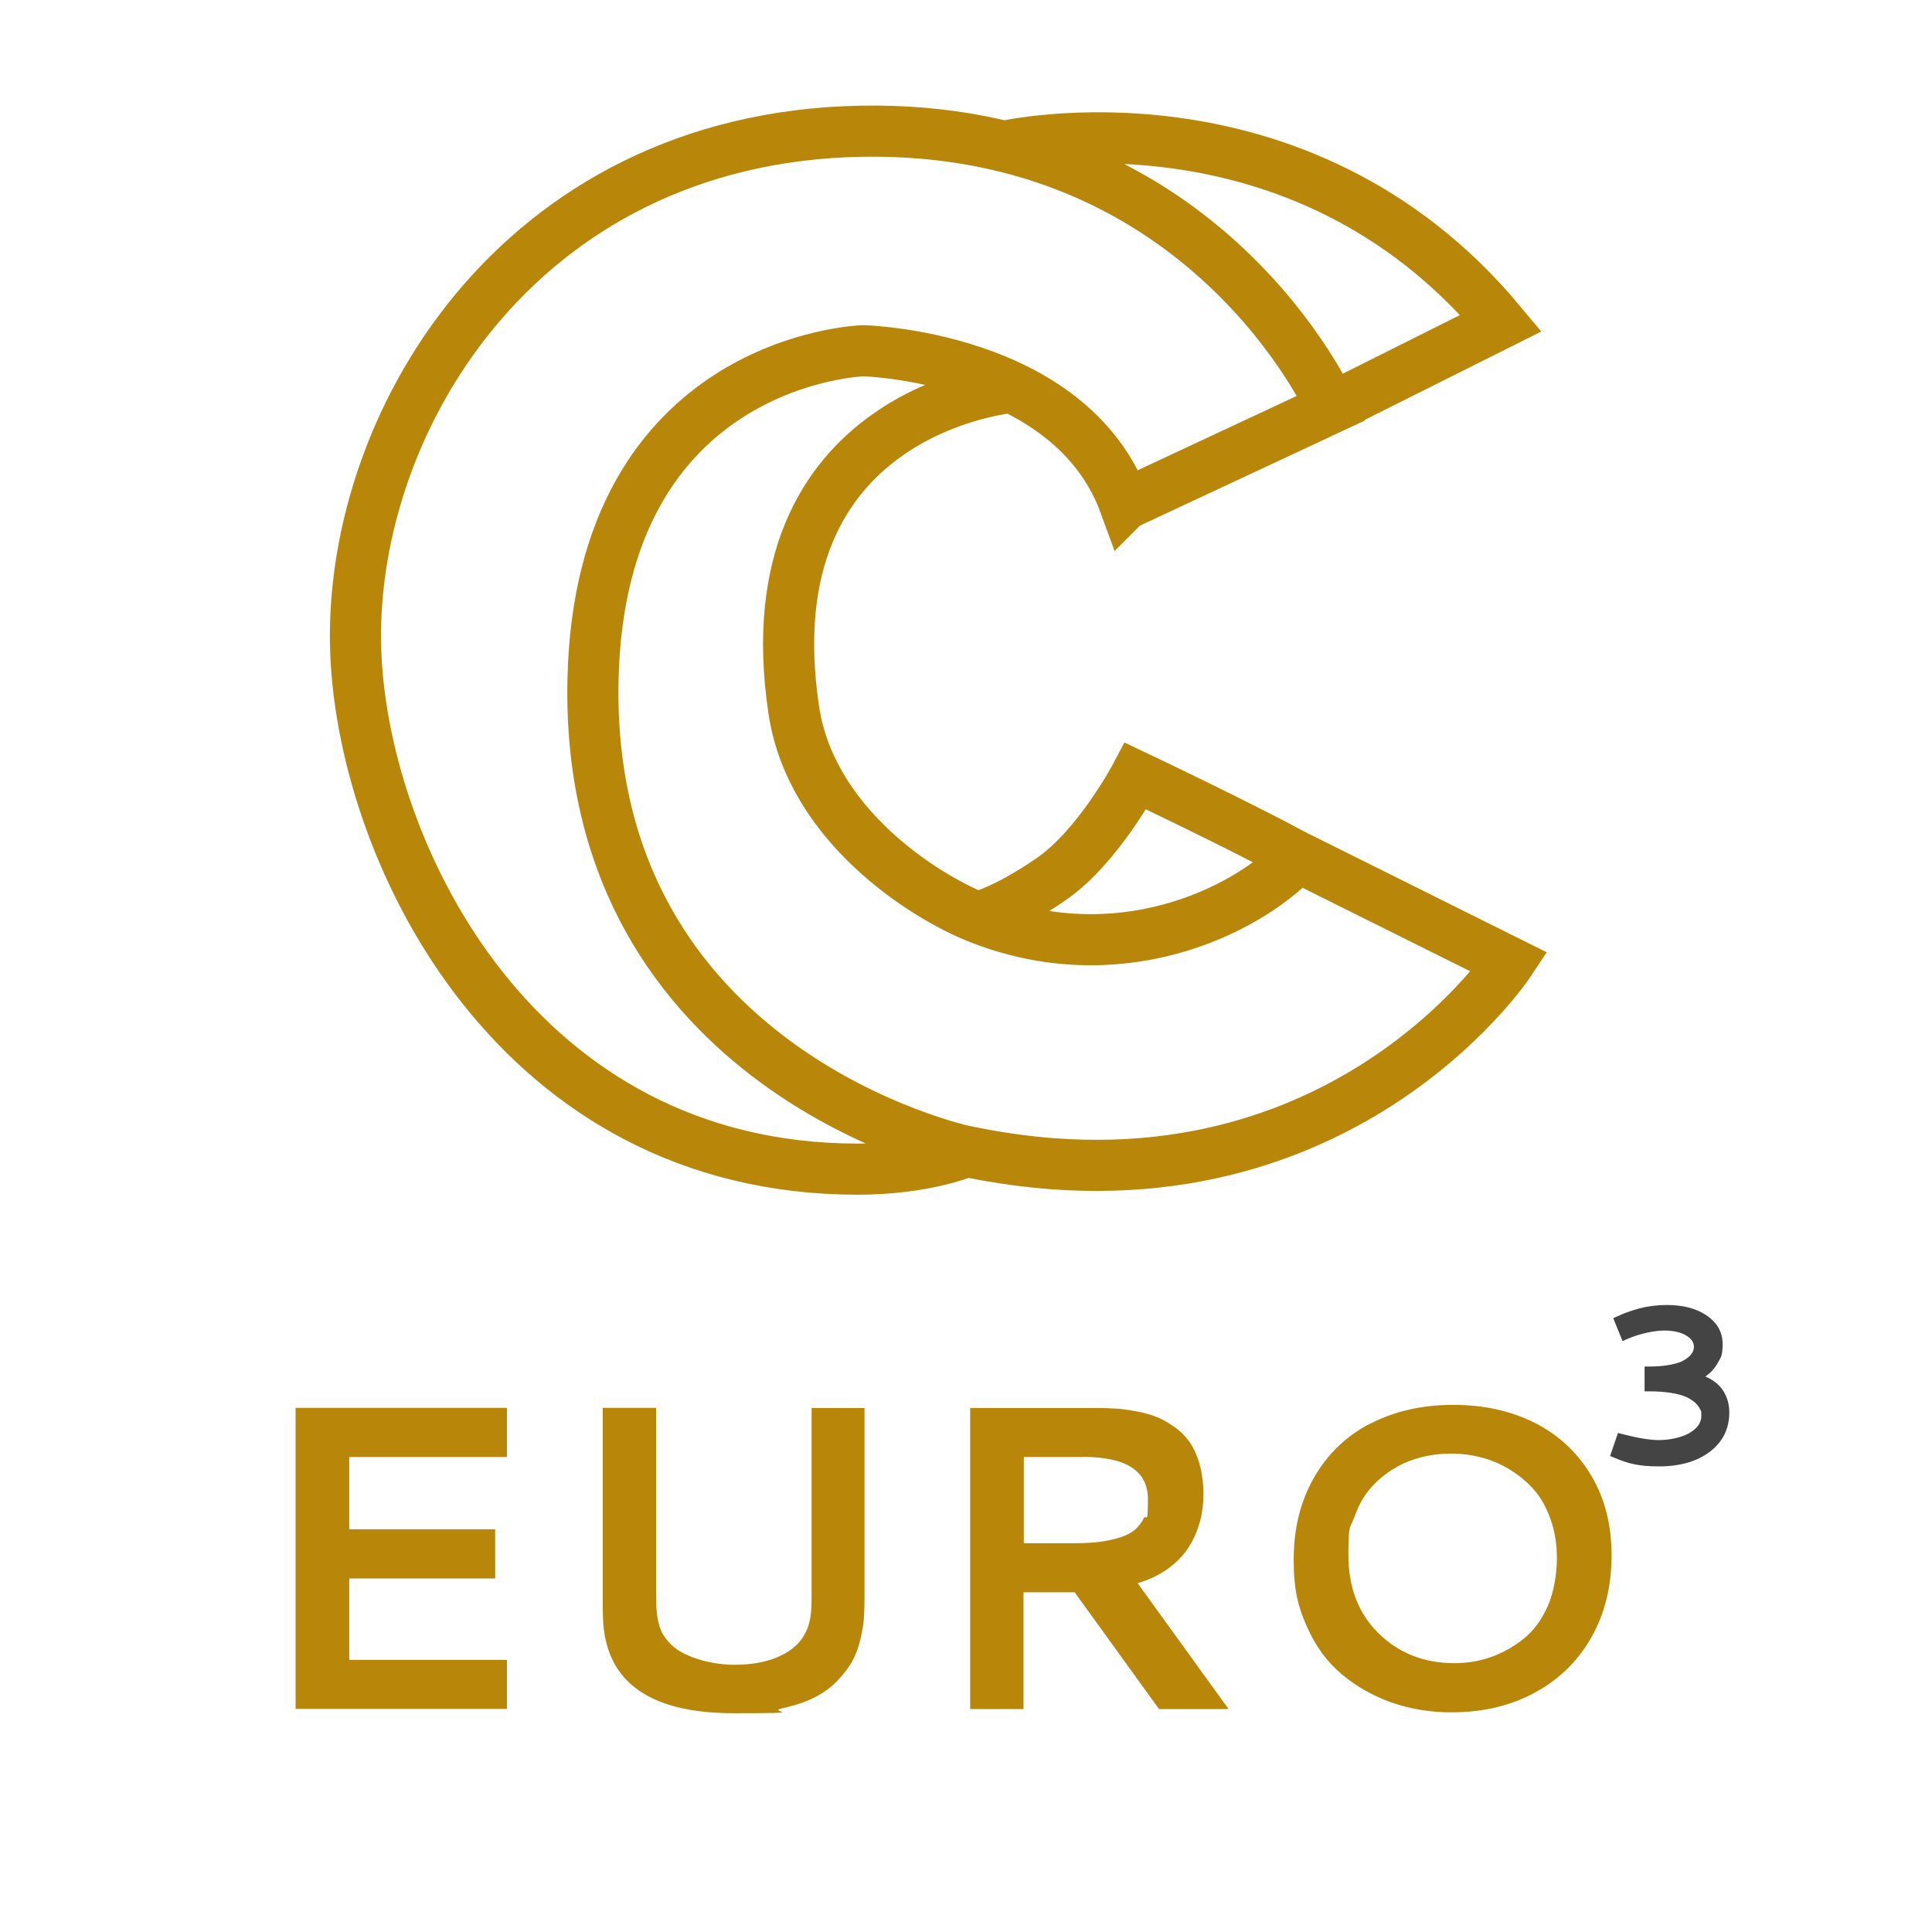
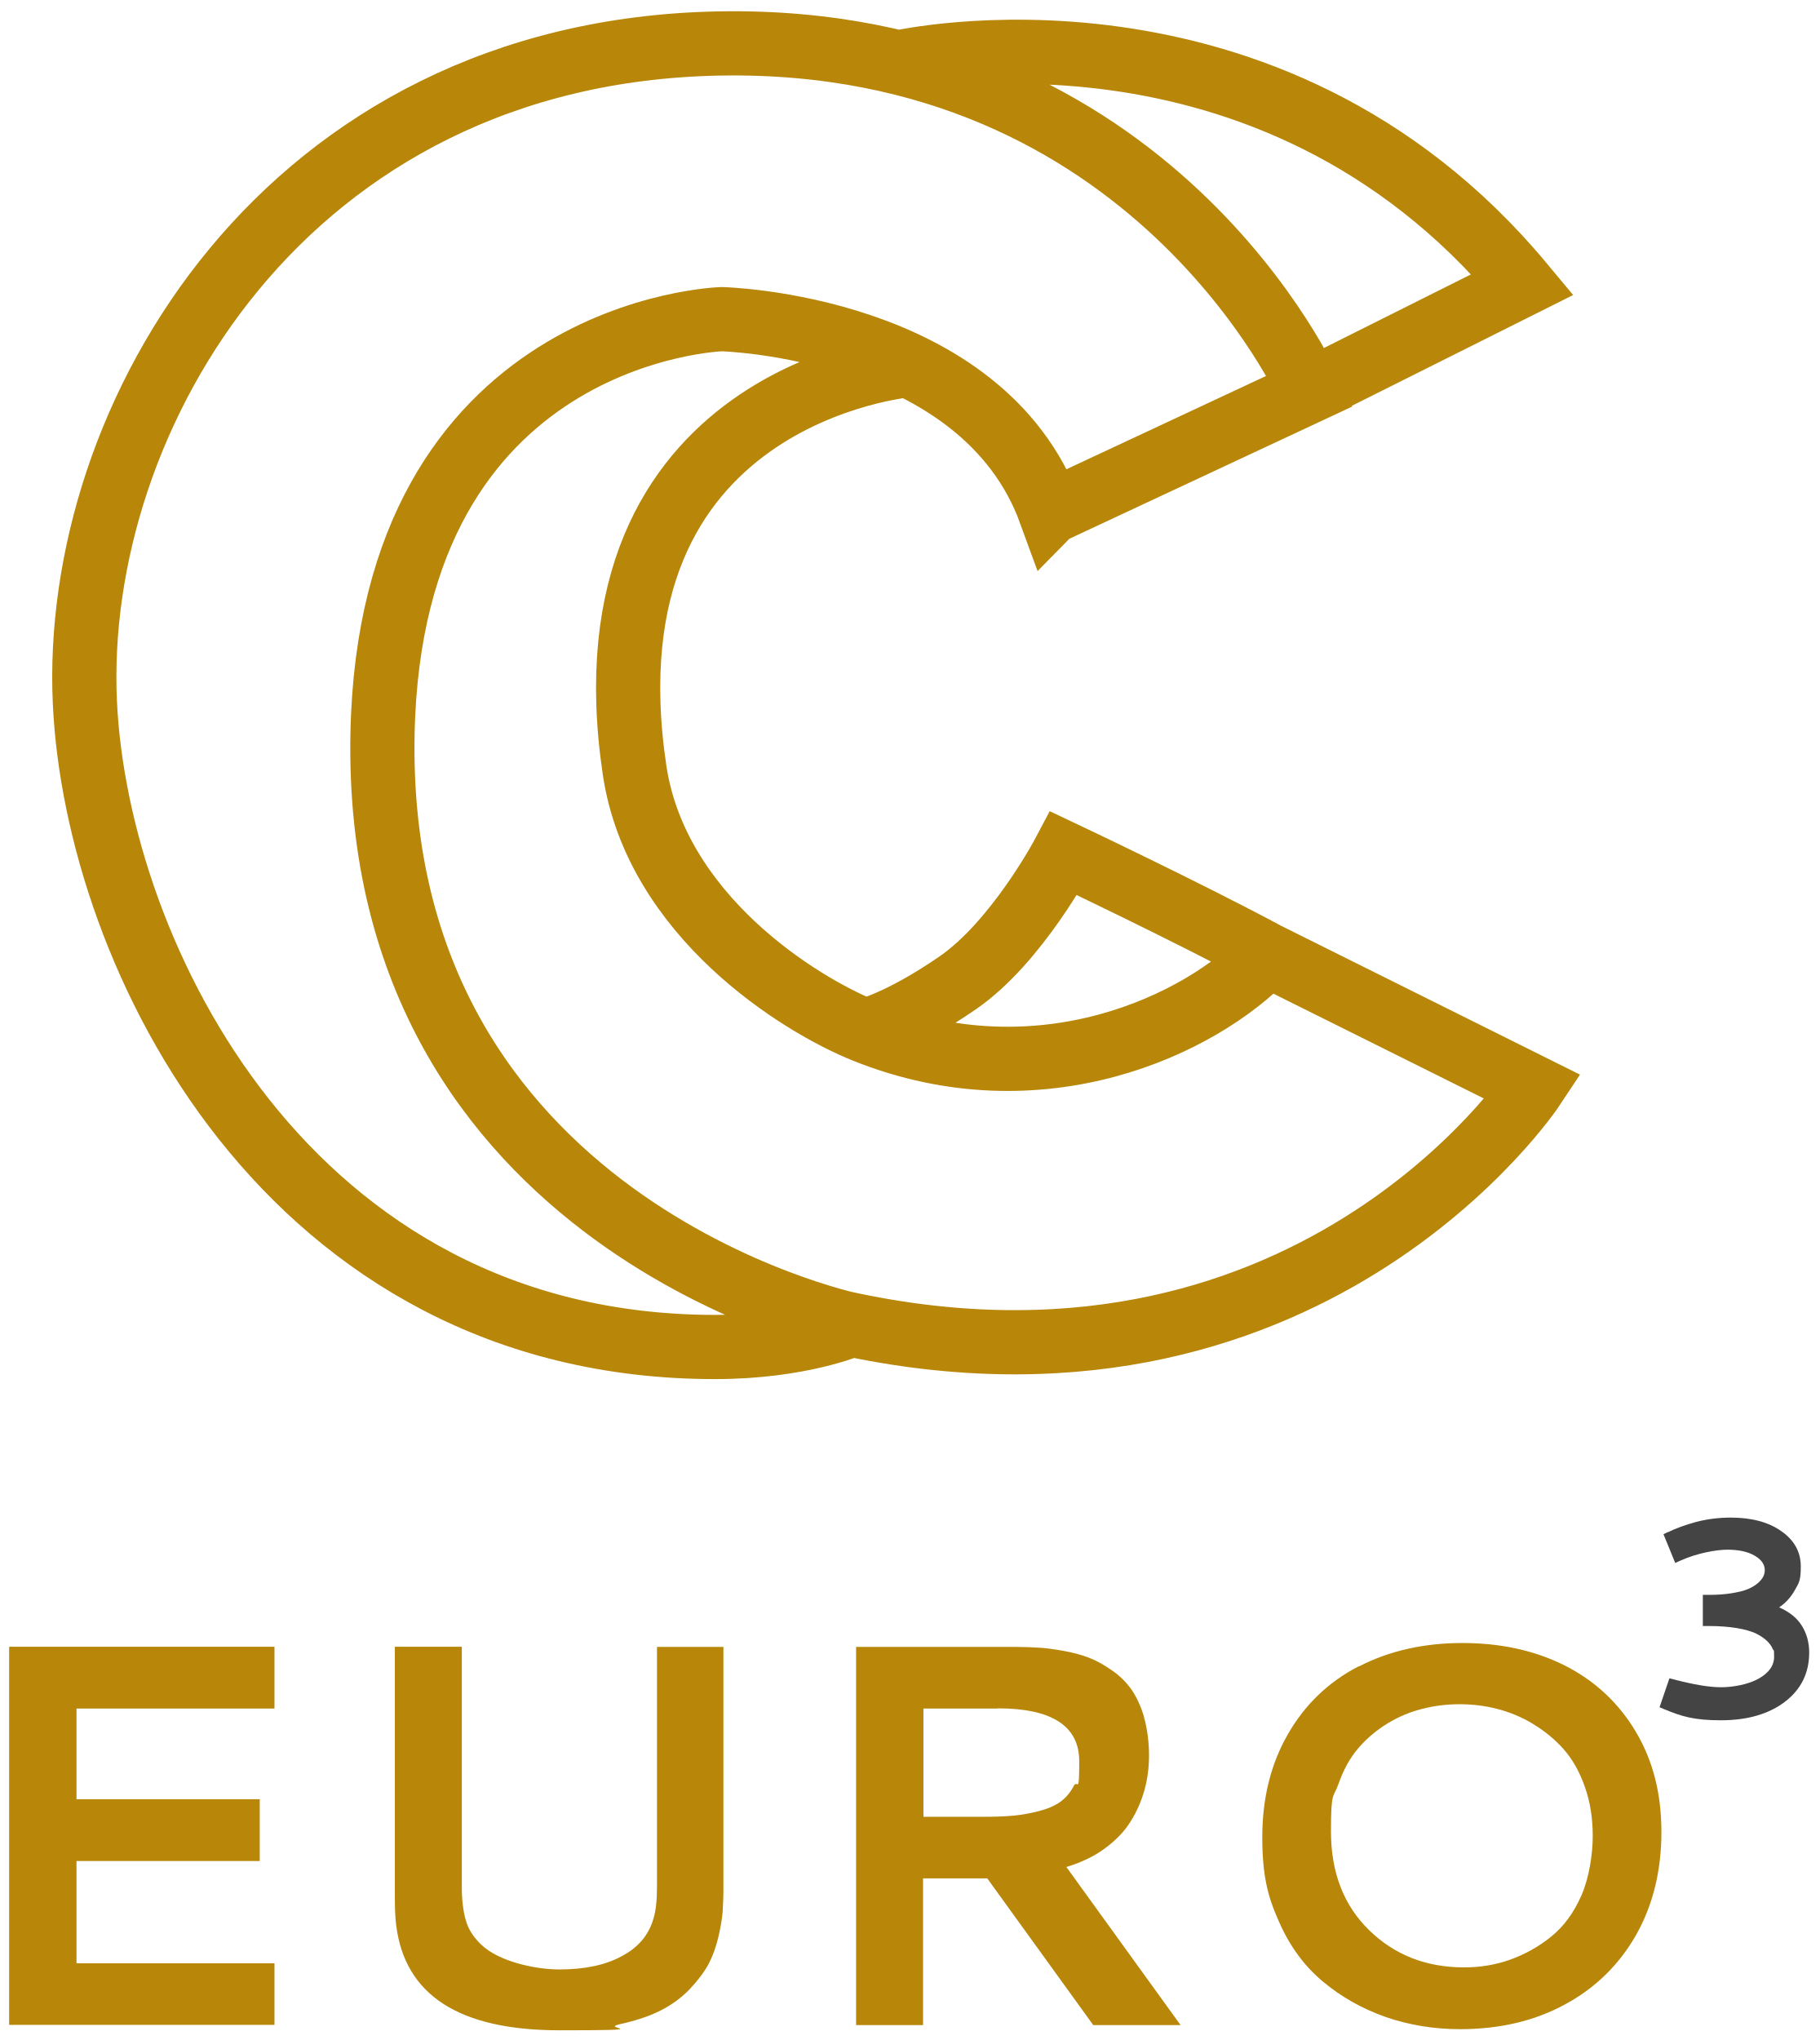
- <svg xmlns="http://www.w3.org/2000/svg" id="uuid-6f1134b5-8149-42c4-8552-486a7ecb3b45" data-name="Ebene 1" width="1300" height="1300" viewBox="0 0 1300 1300">
+ <svg xmlns="http://www.w3.org/2000/svg" id="uuid-6f1134b5-8149-42c4-8552-486a7ecb3b45" data-name="Ebene 1" width="975" height="1093" viewBox="194 65 975 1093">
  <defs>
    <style>
      .uuid-30a72208-f334-45fd-9911-a64bba2b3f98, .uuid-9ff33a8b-004b-4dfb-ac95-63c9ba75def1 {
        fill: none;
      }

      .uuid-9ff33a8b-004b-4dfb-ac95-63c9ba75def1 {
        stroke: #b8870a;
        stroke-miterlimit: 10;
        stroke-width: 34.4px;
      }

      .uuid-7c8d9d4f-cfb7-402d-978f-7cc336e69475 {
        fill: #b8870a;
      }

      .uuid-448e9097-0f7e-451c-ada4-37c1463a1e3f {
        fill: #444;
      }

      .uuid-f5020d7a-73d8-43ed-9e78-95bc3dc0b857 {
        clip-path: url(#uuid-5b1f25ec-ef26-456f-8d76-956b5b507e35);
      }
    </style>
    <clipPath id="uuid-5b1f25ec-ef26-456f-8d76-956b5b507e35">
      <rect class="uuid-30a72208-f334-45fd-9911-a64bba2b3f98" x="72.5" y="70.9" width="1155" height="1158.1" />
    </clipPath>
  </defs>
  <g class="uuid-f5020d7a-73d8-43ed-9e78-95bc3dc0b857">
    <path class="uuid-9ff33a8b-004b-4dfb-ac95-63c9ba75def1" d="M757,339.4l139.1-65s-84-190.4-316.7-186.1c-232.6,4.3-347.1,200.4-339.9,353.2,6.3,135.2,108.7,345.1,337.6,345.2,45.9,0,73.1-11.9,73.1-11.9,0,0-256.3-53.7-251.2-316.6,4.3-217,181.8-222.2,181.8-222.2,0,0,139.6,3.3,176.1,103.5ZM675.6,98.5s197.7-45.4,334.4,118.9l-113.9,57M681.2,260.6s-177.3,14.7-147.1,217.1c11.6,77.7,88,125.4,123.4,139.6,93.8,37.7,180.1-3,215.8-40.7-43.7-23.4-109.2-54.4-109.2-54.4,0,0-25.1,47.5-56.7,69.3-31.6,21.8-49.9,25.8-49.9,25.8M873.3,576.6l142.4,70.9s-121.8,184.2-376,124.9" />
    <path class="uuid-7c8d9d4f-cfb7-402d-978f-7cc336e69475" d="M341.1,1150v-33.1h-106.1v-54.8h98.2v-33.1h-98.2v-48.6h106.1v-33.1h-142.2v202.6h142.2ZM525,1149.8c9.3-2,17-4.5,23-7.6,6-3,11.3-6.9,15.7-11.5,4.4-4.7,7.7-9.1,10-13.3,2.2-4.2,4-9.1,5.3-14.6,1.3-5.5,2-10.1,2.3-13.6.2-3.6.4-7.6.4-12s0-4.8,0-8c0-3.2,0-7.5,0-12.8s0-17.3,0-36.2c0-18.9,0-43.1,0-72.8h-35.6v128.5c0,7.2-.6,12.9-1.9,17.1-2.5,8.7-8.1,15.4-17,20.1-8.8,4.8-20,7.1-33.4,7.1s-32.7-4.4-41.9-13.3c-4.2-4-7-8.4-8.3-13.2-1.4-4.8-2.1-10.8-2.1-17.9v-128.5h-35.9v133.5c0,6.3.2,11.5.7,15.5,4.6,37.6,33.7,56.5,87.6,56.5s22.2-1,31.5-3M807.2,985.1c-1.8-6-4.1-11-6.9-15-2.8-3.9-6.3-7.4-10.6-10.3-4.2-2.9-8.3-5.2-12.3-6.7-3.9-1.5-8.5-2.7-13.5-3.6-5.1-.9-9.4-1.5-13-1.7-3.6-.2-7.5-.4-11.8-.4h-86.3v202.6h35.9v-78.6h34.4l56.8,78.6h46.8l-61.2-84.7c8-2.4,14.9-5.7,20.7-10,5.8-4.3,10.5-9.1,13.8-14.5,3.4-5.4,5.8-11.1,7.4-16.9,1.6-5.8,2.4-12,2.4-18.5s-.9-14.3-2.7-20.3M728.6,980.3c29.2,0,43.8,9.5,43.8,28.4s-1,9.4-2.9,13.1c-1.9,3.7-4.4,6.6-7.4,8.7-3,2.1-6.8,3.7-11.5,4.9-4.7,1.2-9.2,2-13.5,2.4-4.4.4-9.4.6-15.1.6h-33.1v-58h39.8ZM922.1,957.8c-16.2,8.4-28.8,20.5-37.9,36.4-9.1,15.8-13.7,34.2-13.7,55s2.9,31.8,8.8,45.1c5.8,13.3,13.7,24.1,23.7,32.4,9.9,8.3,21.2,14.6,33.7,19,12.5,4.3,25.8,6.5,39.8,6.5,21.2,0,40-4.4,56.3-13.3,16.3-8.8,29-21.3,38.1-37.3,9-16,13.5-34.4,13.5-55.1s-4.6-38.4-13.8-53.8c-9.2-15.4-21.9-27.2-37.9-35.3-16.1-8.1-34.4-12.1-55-12.1s-39.3,4.2-55.5,12.6M1015.6,988.7c6.2,3.7,11.7,8.2,16.4,13.5,4.7,5.3,8.5,12,11.3,20,2.9,8,4.3,16.9,4.3,26.6s-2,22.5-6.1,31.8c-4.1,9.3-9.5,16.7-16.3,22.1-6.7,5.4-14.1,9.5-22,12.3-7.9,2.8-16.1,4.1-24.6,4.1-20.3,0-37.3-6.7-50.9-20-13.6-13.3-20.4-30.9-20.4-52.9s1.3-17.7,4-25.3c2.7-7.7,6.2-14.1,10.7-19.3,4.5-5.2,9.7-9.6,15.6-13.2,5.9-3.6,12.1-6.2,18.6-7.8,6.5-1.7,13.1-2.5,20-2.5s13.6.8,20.2,2.5c6.6,1.7,13,4.3,19.3,8.1" />
    <g>
      <rect class="uuid-30a72208-f334-45fd-9911-a64bba2b3f98" x="1070.6" y="872.8" width="281.2" height="275.6" />
      <path class="uuid-448e9097-0f7e-451c-ada4-37c1463a1e3f" d="M1088,885.9c4.2-2.1,9.3-3.9,15.1-5.5,5.8-1.5,12-2.3,18.4-2.3,11.2,0,20.3,2.4,27.2,7.3,7,4.9,10.4,11.2,10.4,18.9s-1,8.7-3.1,12.5-4.9,7-8.5,9.4c5.5,2.4,9.6,5.7,12.2,9.9,2.6,4.2,3.9,9,3.9,14.3,0,10.9-4.3,19.7-12.9,26.3-8.6,6.6-20.1,10-34.4,10s-20.9-2-30.3-5.9l-2.6-1.1,5.3-15.5,2.7.7c10.4,2.7,18.7,4.1,25,4.1s14.6-1.5,20.1-4.6c5.5-3.1,8.3-7,8.3-11.8s-.3-2.9-.8-4.2c-.5-1.4-1.6-2.8-3.1-4.3-1.6-1.5-3.6-2.8-6-4-2.5-1.1-5.8-2.1-10.1-2.8-4.3-.7-9.2-1.1-14.8-1.1h-3.4v-16.7h3.4c4.5,0,8.6-.3,12.2-.9s6.5-1.3,8.6-2.2c2.1-.9,3.9-2,5.3-3.2,1.4-1.2,2.3-2.4,2.9-3.5.5-1.1.8-2.3.8-3.4,0-3.2-1.9-5.8-5.6-7.9-3.7-2.1-8.5-3.1-14.5-3.1s-16.3,1.9-25,5.8l-2.9,1.3-6.3-15.4,2.5-1.2Z" />
    </g>
  </g>
</svg>
